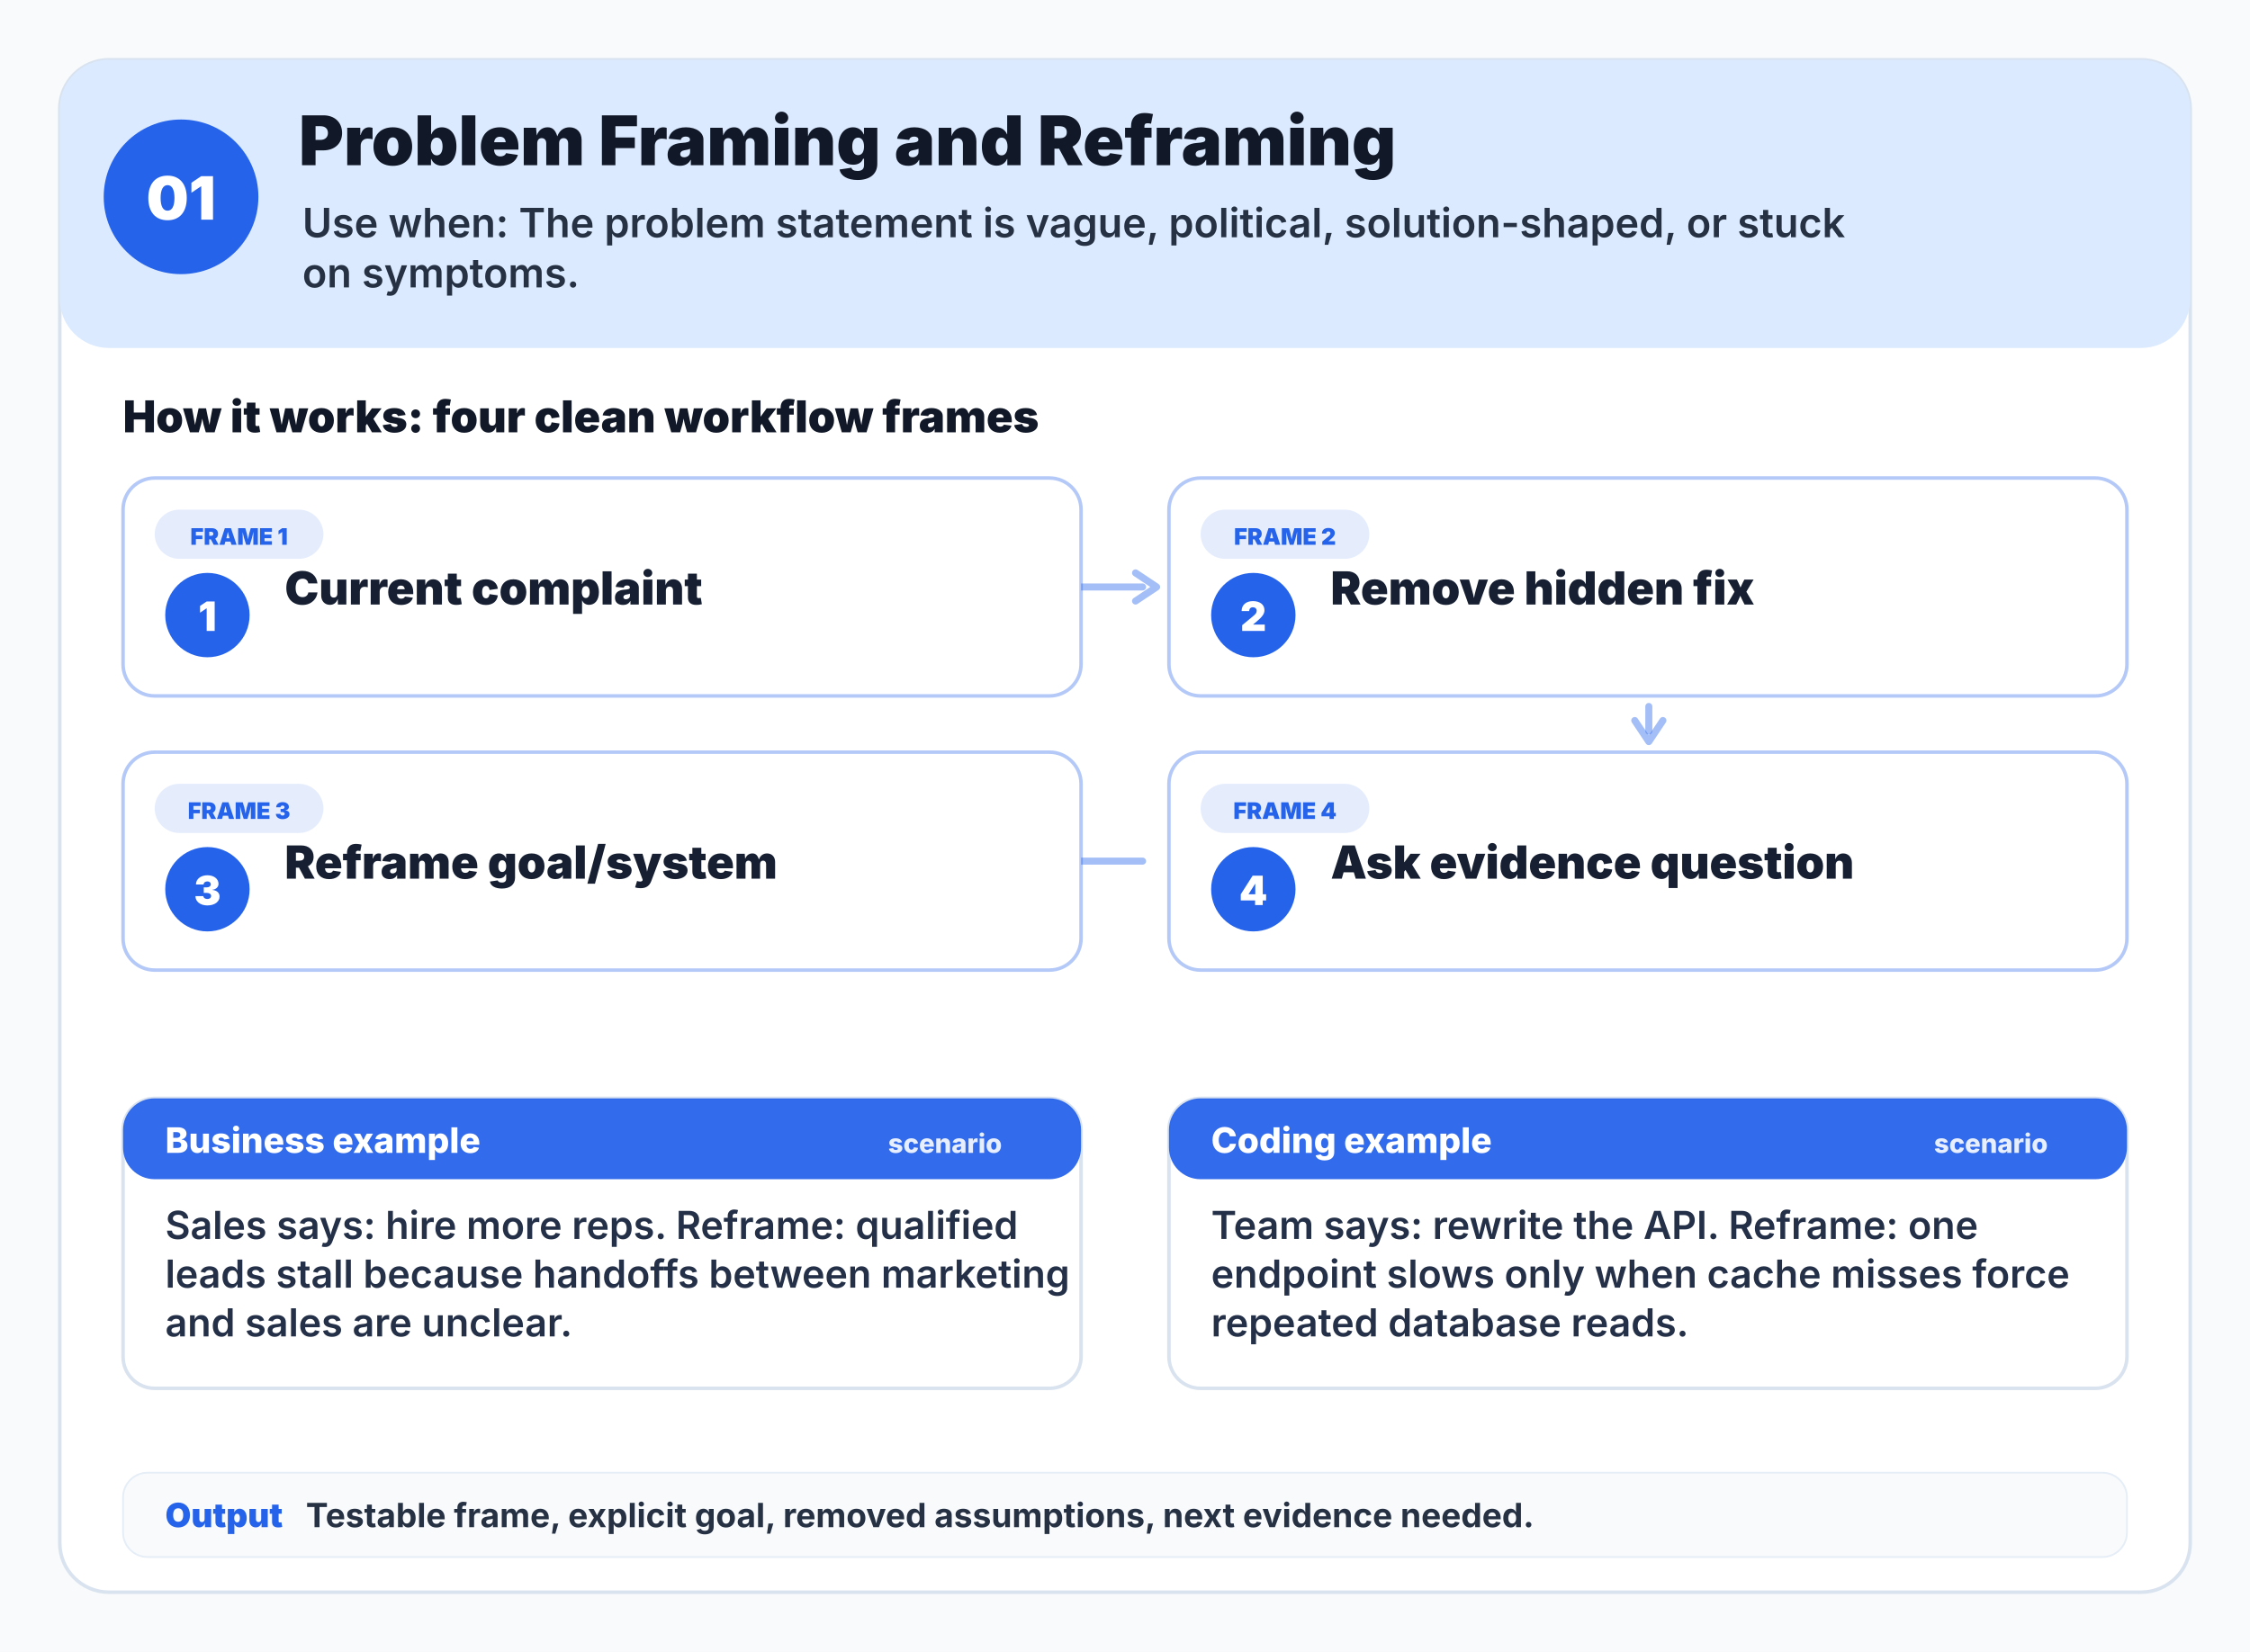
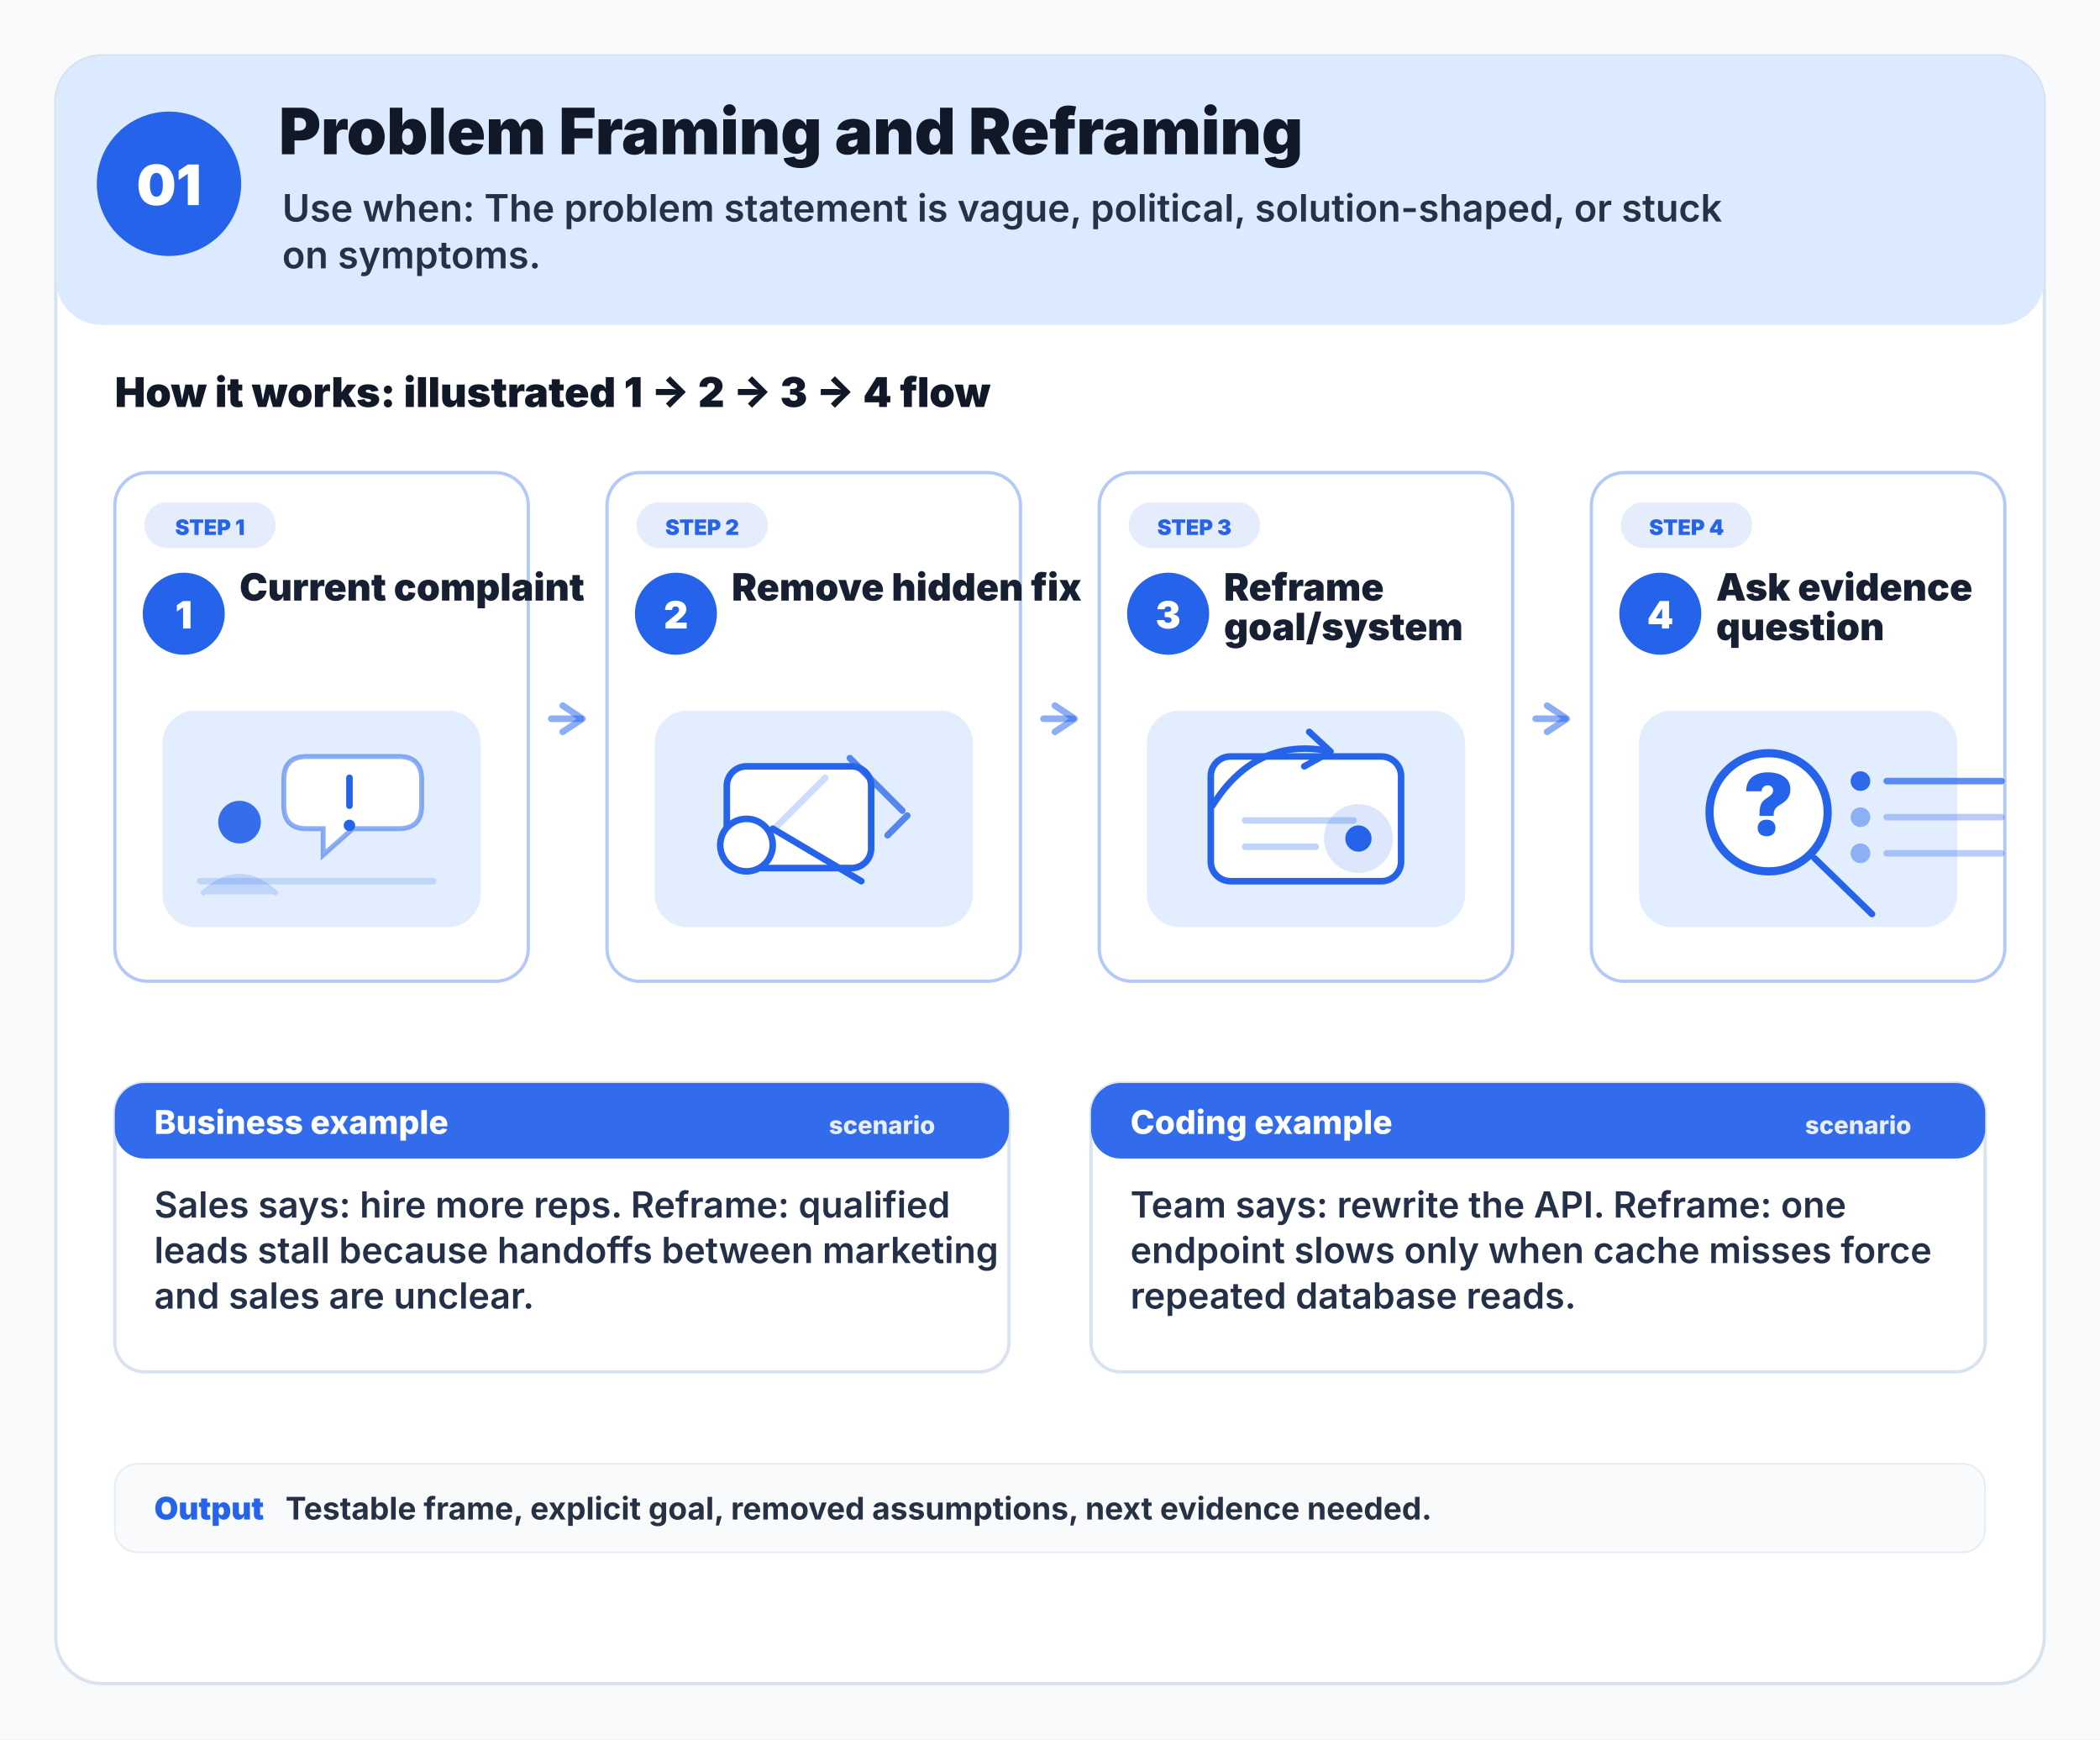
- <svg xmlns="http://www.w3.org/2000/svg" width="1280" height="940" viewBox="0 0 1280 940" role="img" aria-labelledby="title desc">
+ <svg xmlns="http://www.w3.org/2000/svg" width="1280" height="1060" viewBox="0 0 1280 1060" role="img" aria-labelledby="title desc">
  <style>
-     .frame-card .frame-bg { transition: stroke-width 160ms ease, filter 160ms ease, transform 160ms ease; }
+     .frame-card .frame-bg { transition: stroke-width 160ms ease, filter 160ms ease; }
    .frame-card:hover .frame-bg { stroke-width: 4; filter: url(#softShadow); }
    @media (prefers-reduced-motion: reduce) {
      .frame-card .frame-bg { transition: none; }
    }
  </style>
  <defs>
    <filter id="softShadow" x="-8%" y="-18%" width="116%" height="140%">
      <feDropShadow dx="0" dy="8" stdDeviation="8" flood-color="#0f172a" flood-opacity="0.13" />
    </filter>
  </defs>
-   <rect width="1280" height="940" fill="#f8fafc" />
-   <rect x="34" y="34" width="1212" height="872" rx="28" fill="#ffffff" stroke="#d9e2ef" stroke-width="2" />
+   <rect width="1280" height="1060" fill="#f8fafc" />
+   <rect x="34" y="34" width="1212" height="992" rx="28" fill="#ffffff" stroke="#d9e2ef" stroke-width="2" />
  <rect x="34" y="34" width="1212" height="164" rx="28" fill="#dbeafe" />
  <circle cx="103" cy="112" r="44" fill="#2563eb" />
  <text x="103" y="125" text-anchor="middle" font-size="34" font-weight="900" fill="#ffffff" font-family="Inter, ui-sans-serif, system-ui">01</text>
  <text x="170" y="94" font-size="39" font-weight="900" fill="#111827" font-family="Inter, ui-sans-serif, system-ui">Problem Framing and Reframing</text>
-   <text x="172" y="135" font-size="23" font-weight="560" fill="#263244" font-family="Inter, ui-sans-serif, system-ui, -apple-system, BlinkMacSystemFont, Segoe UI, Arial, sans-serif">
+   <text x="172" y="135" text-anchor="start" font-size="23" font-weight="560" fill="#263244" font-family="Inter, ui-sans-serif, system-ui, -apple-system, BlinkMacSystemFont, Segoe UI, Arial, sans-serif">
    <tspan x="172" dy="0">Use when: The problem statement is vague, political, solution-shaped, or stuck</tspan>
    <tspan x="172" dy="28.52">on symptoms.</tspan>
  </text>
-   <text x="70" y="246" font-size="25" font-weight="900" fill="#111827" font-family="Inter, ui-sans-serif, system-ui">How it works: four clean workflow frames</text>
-   <path d="M 604 334 H 650" stroke="#2563eb" stroke-width="4" stroke-linecap="round" opacity="0.42" />
-   <path d="M 646 326 L 658 334 L 646 342" fill="none" stroke="#2563eb" stroke-width="4" stroke-linecap="round" stroke-linejoin="round" opacity="0.42" />
-   <path d="M 938 402 V 416" stroke="#2563eb" stroke-width="4" stroke-linecap="round" opacity="0.42" />
-   <path d="M 930 410 L 938 422 L 946 410" fill="none" stroke="#2563eb" stroke-width="4" stroke-linecap="round" stroke-linejoin="round" opacity="0.42" />
-   <path d="M 650 490 H 604" stroke="#2563eb" stroke-width="4" stroke-linecap="round" opacity="0.42" />
-   <path d="M 610 482 L 598 490 L 610 498" fill="none" stroke="#2563eb" stroke-width="4" stroke-linecap="round" stroke-linejoin="round" opacity="0.42" />
+   <text x="70" y="248" font-size="25" font-weight="900" fill="#111827" font-family="Inter, ui-sans-serif, system-ui">How it works: illustrated 1 -&gt; 2 -&gt; 3 -&gt; 4 flow</text>
  <g class="frame-card">
-     <rect class="frame-bg" x="70" y="272" width="545" height="124" rx="18" fill="#ffffff" stroke="#2563eb" stroke-opacity="0.34" stroke-width="2" />
-     <rect x="88" y="290" width="96" height="28" rx="14" fill="#2563eb" opacity="0.12" />
-     <text x="136" y="310" text-anchor="middle" font-size="13" font-weight="900" fill="#2563eb" letter-spacing="0" font-family="Inter, ui-sans-serif, system-ui">FRAME 1</text>
-     <circle cx="118" cy="350" r="24" fill="#2563eb" />
-     <text x="118" y="359" text-anchor="middle" font-size="23" font-weight="900" fill="#ffffff" font-family="Inter, ui-sans-serif, system-ui">1</text>
-     <text x="162" y="344" font-size="26" font-weight="850" fill="#172033" font-family="Inter, ui-sans-serif, system-ui, -apple-system, BlinkMacSystemFont, Segoe UI, Arial, sans-serif">
-       <tspan x="162" dy="0">Current complaint</tspan>
+     <rect class="frame-bg" x="70" y="288" width="252" height="310" rx="20" fill="#ffffff" stroke="#2563eb" stroke-opacity="0.34" stroke-width="2" />
+     <rect x="88" y="306" width="80" height="28" rx="14" fill="#2563eb" opacity="0.12" />
+     <text x="128" y="326" text-anchor="middle" font-size="13" font-weight="900" fill="#2563eb" letter-spacing="0" font-family="Inter, ui-sans-serif, system-ui">STEP 1</text>
+     <circle cx="112" cy="374" r="25" fill="#2563eb" />
+     <text x="112" y="383" text-anchor="middle" font-size="23" font-weight="900" fill="#ffffff" font-family="Inter, ui-sans-serif, system-ui">1</text>
+     <text x="146" y="366" text-anchor="start" font-size="23" font-weight="850" fill="#172033" font-family="Inter, ui-sans-serif, system-ui, -apple-system, BlinkMacSystemFont, Segoe UI, Arial, sans-serif">
+       <tspan x="146" dy="0">Current complaint</tspan>
    </text>
+     <g class="step-art">
+       <rect x="99" y="433" width="194" height="132" rx="20" fill="#dbeafe" opacity="0.8" />
+       <g transform="translate(99, 433)">
+         <circle cx="47" cy="68" r="13" fill="#2563eb" opacity="0.92" />
+         <path d="M 24 112 Q 47 90 70 112" fill="#2563eb" opacity="0.18" stroke="#2563eb" stroke-width="3" />
+         <path d="M 88 28 H 144 Q 158 28 158 42 V 58 Q 158 72 144 72 H 116 L 98 88 V 72 H 88 Q 74 72 74 58 V 42 Q 74 28 88 28 Z" fill="#ffffff" stroke="#2563eb" stroke-opacity="0.52" stroke-width="3" />
+         <path d="M 114 41 V 58" stroke="#2563eb" stroke-width="4" stroke-linecap="round" stroke-linejoin="round" fill="none" />
+         <circle cx="114" cy="70" r="3.5" fill="#2563eb" />
+         <path d="M 23 104 H 165" stroke="#2563eb" stroke-width="4" stroke-linecap="round" stroke-linejoin="round" fill="none" opacity="0.18" />
+       </g>
+     </g>
  </g>
  <g class="frame-card">
-     <rect class="frame-bg" x="665" y="272" width="545" height="124" rx="18" fill="#ffffff" stroke="#2563eb" stroke-opacity="0.34" stroke-width="2" />
-     <rect x="683" y="290" width="96" height="28" rx="14" fill="#2563eb" opacity="0.12" />
-     <text x="731" y="310" text-anchor="middle" font-size="13" font-weight="900" fill="#2563eb" letter-spacing="0" font-family="Inter, ui-sans-serif, system-ui">FRAME 2</text>
-     <circle cx="713" cy="350" r="24" fill="#2563eb" />
-     <text x="713" y="359" text-anchor="middle" font-size="23" font-weight="900" fill="#ffffff" font-family="Inter, ui-sans-serif, system-ui">2</text>
-     <text x="757" y="344" font-size="26" font-weight="850" fill="#172033" font-family="Inter, ui-sans-serif, system-ui, -apple-system, BlinkMacSystemFont, Segoe UI, Arial, sans-serif">
-       <tspan x="757" dy="0">Remove hidden fix</tspan>
+     <rect class="frame-bg" x="370" y="288" width="252" height="310" rx="20" fill="#ffffff" stroke="#2563eb" stroke-opacity="0.34" stroke-width="2" />
+     <rect x="388" y="306" width="80" height="28" rx="14" fill="#2563eb" opacity="0.12" />
+     <text x="428" y="326" text-anchor="middle" font-size="13" font-weight="900" fill="#2563eb" letter-spacing="0" font-family="Inter, ui-sans-serif, system-ui">STEP 2</text>
+     <circle cx="412" cy="374" r="25" fill="#2563eb" />
+     <text x="412" y="383" text-anchor="middle" font-size="23" font-weight="900" fill="#ffffff" font-family="Inter, ui-sans-serif, system-ui">2</text>
+     <text x="446" y="366" text-anchor="start" font-size="23" font-weight="850" fill="#172033" font-family="Inter, ui-sans-serif, system-ui, -apple-system, BlinkMacSystemFont, Segoe UI, Arial, sans-serif">
+       <tspan x="446" dy="0">Remove hidden fix</tspan>
    </text>
+     <g class="step-art">
+       <rect x="399" y="433" width="194" height="132" rx="20" fill="#dbeafe" opacity="0.8" />
+       <g transform="translate(399, 433)">
+         <rect x="44" y="34" width="88" height="62" rx="12" fill="#ffffff" stroke="#2563eb" stroke-width="4" />
+         <path d="M 67 78 L 104 41" stroke="#2563eb" stroke-width="4" stroke-linecap="round" stroke-linejoin="round" fill="none" opacity="0.22" />
+         <path d="M 72 72 L 126 104" stroke="#2563eb" stroke-width="4" stroke-linecap="round" stroke-linejoin="round" fill="none" />
+         <circle cx="56" cy="82" r="16" fill="#ffffff" stroke="#2563eb" stroke-width="4" />
+         <path d="M 119 29 L 151 61" stroke="#2563eb" stroke-width="4" stroke-linecap="round" stroke-linejoin="round" fill="none" opacity="0.75" />
+         <path d="M 154 64 L 142 76" stroke="#2563eb" stroke-width="4" stroke-linecap="round" stroke-linejoin="round" fill="none" opacity="0.75" />
+       </g>
+     </g>
  </g>
  <g class="frame-card">
-     <rect class="frame-bg" x="70" y="428" width="545" height="124" rx="18" fill="#ffffff" stroke="#2563eb" stroke-opacity="0.34" stroke-width="2" />
-     <rect x="88" y="446" width="96" height="28" rx="14" fill="#2563eb" opacity="0.12" />
-     <text x="136" y="466" text-anchor="middle" font-size="13" font-weight="900" fill="#2563eb" letter-spacing="0" font-family="Inter, ui-sans-serif, system-ui">FRAME 3</text>
-     <circle cx="118" cy="506" r="24" fill="#2563eb" />
-     <text x="118" y="515" text-anchor="middle" font-size="23" font-weight="900" fill="#ffffff" font-family="Inter, ui-sans-serif, system-ui">3</text>
-     <text x="162" y="500" font-size="26" font-weight="850" fill="#172033" font-family="Inter, ui-sans-serif, system-ui, -apple-system, BlinkMacSystemFont, Segoe UI, Arial, sans-serif">
-       <tspan x="162" dy="0">Reframe goal/system</tspan>
+     <rect class="frame-bg" x="670" y="288" width="252" height="310" rx="20" fill="#ffffff" stroke="#2563eb" stroke-opacity="0.34" stroke-width="2" />
+     <rect x="688" y="306" width="80" height="28" rx="14" fill="#2563eb" opacity="0.12" />
+     <text x="728" y="326" text-anchor="middle" font-size="13" font-weight="900" fill="#2563eb" letter-spacing="0" font-family="Inter, ui-sans-serif, system-ui">STEP 3</text>
+     <circle cx="712" cy="374" r="25" fill="#2563eb" />
+     <text x="712" y="383" text-anchor="middle" font-size="23" font-weight="900" fill="#ffffff" font-family="Inter, ui-sans-serif, system-ui">3</text>
+     <text x="746" y="366" text-anchor="start" font-size="23" font-weight="850" fill="#172033" font-family="Inter, ui-sans-serif, system-ui, -apple-system, BlinkMacSystemFont, Segoe UI, Arial, sans-serif">
+       <tspan x="746" dy="0">Reframe</tspan>
+       <tspan x="746" dy="24.15">goal/system</tspan>
    </text>
+     <g class="step-art">
+       <rect x="699" y="433" width="194" height="132" rx="20" fill="#dbeafe" opacity="0.8" />
+       <g transform="translate(699, 433)">
+         <rect x="39" y="28" width="116" height="76" rx="12" fill="#ffffff" stroke="#2563eb" stroke-width="4" />
+         <path d="M 60 67 H 126" stroke="#2563eb" stroke-width="4" stroke-linecap="round" stroke-linejoin="round" fill="none" opacity="0.28" />
+         <path d="M 60 83 H 103" stroke="#2563eb" stroke-width="4" stroke-linecap="round" stroke-linejoin="round" fill="none" opacity="0.28" />
+         <path d="M 40 58 Q 65 18 107 24" stroke="#2563eb" stroke-width="4" stroke-linecap="round" stroke-linejoin="round" fill="none" />
+         <path d="M 99 13 L 112 25 L 96 34" fill="none" stroke="#2563eb" stroke-width="4" stroke-linecap="round" stroke-linejoin="round" />
+         <circle cx="129" cy="78" r="21" fill="#2563eb" opacity="0.16" />
+         <circle cx="129" cy="78" r="8" fill="#2563eb" />
+       </g>
+     </g>
  </g>
  <g class="frame-card">
-     <rect class="frame-bg" x="665" y="428" width="545" height="124" rx="18" fill="#ffffff" stroke="#2563eb" stroke-opacity="0.34" stroke-width="2" />
-     <rect x="683" y="446" width="96" height="28" rx="14" fill="#2563eb" opacity="0.12" />
-     <text x="731" y="466" text-anchor="middle" font-size="13" font-weight="900" fill="#2563eb" letter-spacing="0" font-family="Inter, ui-sans-serif, system-ui">FRAME 4</text>
-     <circle cx="713" cy="506" r="24" fill="#2563eb" />
-     <text x="713" y="515" text-anchor="middle" font-size="23" font-weight="900" fill="#ffffff" font-family="Inter, ui-sans-serif, system-ui">4</text>
-     <text x="757" y="500" font-size="26" font-weight="850" fill="#172033" font-family="Inter, ui-sans-serif, system-ui, -apple-system, BlinkMacSystemFont, Segoe UI, Arial, sans-serif">
-       <tspan x="757" dy="0">Ask evidence question</tspan>
+     <rect class="frame-bg" x="970" y="288" width="252" height="310" rx="20" fill="#ffffff" stroke="#2563eb" stroke-opacity="0.34" stroke-width="2" />
+     <rect x="988" y="306" width="80" height="28" rx="14" fill="#2563eb" opacity="0.12" />
+     <text x="1028" y="326" text-anchor="middle" font-size="13" font-weight="900" fill="#2563eb" letter-spacing="0" font-family="Inter, ui-sans-serif, system-ui">STEP 4</text>
+     <circle cx="1012" cy="374" r="25" fill="#2563eb" />
+     <text x="1012" y="383" text-anchor="middle" font-size="23" font-weight="900" fill="#ffffff" font-family="Inter, ui-sans-serif, system-ui">4</text>
+     <text x="1046" y="366" text-anchor="start" font-size="23" font-weight="850" fill="#172033" font-family="Inter, ui-sans-serif, system-ui, -apple-system, BlinkMacSystemFont, Segoe UI, Arial, sans-serif">
+       <tspan x="1046" dy="0">Ask evidence</tspan>
+       <tspan x="1046" dy="24.15">question</tspan>
    </text>
+     <g class="step-art">
+       <rect x="999" y="433" width="194" height="132" rx="20" fill="#dbeafe" opacity="0.8" />
+       <g transform="translate(999, 433)">
+         <circle cx="79" cy="62" r="36" fill="#ffffff" stroke="#2563eb" stroke-width="5" />
+         <path d="M 107 90 L 142 124" stroke="#2563eb" stroke-width="4" stroke-linecap="round" stroke-linejoin="round" fill="none" />
+         <text x="79" y="76" text-anchor="middle" font-size="52" font-weight="900" fill="#2563eb" font-family="Inter, ui-sans-serif, system-ui">?</text>
+         <circle cx="135" cy="43" r="6" fill="#2563eb" opacity="0.95" />
+         <line x1="151" y1="43" x2="221" y2="43" stroke="#2563eb" stroke-width="4" stroke-linecap="round" stroke-linejoin="round" fill="none" opacity="0.72" />
+         <circle cx="135" cy="65" r="6" fill="#2563eb" opacity="0.45" />
+         <line x1="151" y1="65" x2="221" y2="65" stroke="#2563eb" stroke-width="4" stroke-linecap="round" stroke-linejoin="round" fill="none" opacity="0.32" />
+         <circle cx="135" cy="87" r="6" fill="#2563eb" opacity="0.45" />
+         <line x1="151" y1="87" x2="221" y2="87" stroke="#2563eb" stroke-width="4" stroke-linecap="round" stroke-linejoin="round" fill="none" opacity="0.32" />
+       </g>
+     </g>
  </g>
-   <rect x="70" y="625" width="545" height="165" rx="18" fill="#ffffff" stroke="#d9e2ef" stroke-width="2" />
-   <rect x="70" y="625" width="545" height="46" rx="18" fill="#2563eb" opacity="0.94" />
-   <text x="94" y="656" font-size="20" font-weight="800" fill="#ffffff" font-family="Inter, ui-sans-serif, system-ui">Business example</text>
-   <text x="570" y="656" text-anchor="end" font-size="15" font-weight="800" fill="#ffffff" opacity="0.88" font-family="Inter, ui-sans-serif, system-ui">scenario</text>
-   <text x="94" y="705" font-size="22" font-weight="560" fill="#243047" font-family="Inter, ui-sans-serif, system-ui, -apple-system, BlinkMacSystemFont, Segoe UI, Arial, sans-serif">
+   <path d="M 336 438 H 354" stroke="#2563eb" stroke-width="4" stroke-linecap="round" opacity="0.52" />
+   <path d="M 343 430 L 355 438 L 343 446" fill="none" stroke="#2563eb" stroke-width="4" stroke-linecap="round" stroke-linejoin="round" opacity="0.52" />
+   <path d="M 636 438 H 654" stroke="#2563eb" stroke-width="4" stroke-linecap="round" opacity="0.52" />
+   <path d="M 643 430 L 655 438 L 643 446" fill="none" stroke="#2563eb" stroke-width="4" stroke-linecap="round" stroke-linejoin="round" opacity="0.52" />
+   <path d="M 936 438 H 954" stroke="#2563eb" stroke-width="4" stroke-linecap="round" opacity="0.52" />
+   <path d="M 943 430 L 955 438 L 943 446" fill="none" stroke="#2563eb" stroke-width="4" stroke-linecap="round" stroke-linejoin="round" opacity="0.52" />
+   <rect x="70" y="660" width="545" height="176" rx="18" fill="#ffffff" stroke="#d9e2ef" stroke-width="2" />
+   <rect x="70" y="660" width="545" height="46" rx="18" fill="#2563eb" opacity="0.94" />
+   <text x="94" y="691" font-size="20" font-weight="800" fill="#ffffff" font-family="Inter, ui-sans-serif, system-ui">Business example</text>
+   <text x="570" y="691" text-anchor="end" font-size="15" font-weight="800" fill="#ffffff" opacity="0.88" font-family="Inter, ui-sans-serif, system-ui">scenario</text>
+   <text x="94" y="742" text-anchor="start" font-size="22" font-weight="560" fill="#243047" font-family="Inter, ui-sans-serif, system-ui, -apple-system, BlinkMacSystemFont, Segoe UI, Arial, sans-serif">
    <tspan x="94" dy="0">Sales says: hire more reps. Reframe: qualified</tspan>
    <tspan x="94" dy="27.72">leads stall because handoffs between marketing</tspan>
    <tspan x="94" dy="27.72">and sales are unclear.</tspan>
  </text>
-   <rect x="665" y="625" width="545" height="165" rx="18" fill="#ffffff" stroke="#d9e2ef" stroke-width="2" />
-   <rect x="665" y="625" width="545" height="46" rx="18" fill="#2563eb" opacity="0.94" />
-   <text x="689" y="656" font-size="20" font-weight="800" fill="#ffffff" font-family="Inter, ui-sans-serif, system-ui">Coding example</text>
-   <text x="1165" y="656" text-anchor="end" font-size="15" font-weight="800" fill="#ffffff" opacity="0.88" font-family="Inter, ui-sans-serif, system-ui">scenario</text>
-   <text x="689" y="705" font-size="22" font-weight="560" fill="#243047" font-family="Inter, ui-sans-serif, system-ui, -apple-system, BlinkMacSystemFont, Segoe UI, Arial, sans-serif">
+   <rect x="665" y="660" width="545" height="176" rx="18" fill="#ffffff" stroke="#d9e2ef" stroke-width="2" />
+   <rect x="665" y="660" width="545" height="46" rx="18" fill="#2563eb" opacity="0.94" />
+   <text x="689" y="691" font-size="20" font-weight="800" fill="#ffffff" font-family="Inter, ui-sans-serif, system-ui">Coding example</text>
+   <text x="1165" y="691" text-anchor="end" font-size="15" font-weight="800" fill="#ffffff" opacity="0.88" font-family="Inter, ui-sans-serif, system-ui">scenario</text>
+   <text x="689" y="742" text-anchor="start" font-size="22" font-weight="560" fill="#243047" font-family="Inter, ui-sans-serif, system-ui, -apple-system, BlinkMacSystemFont, Segoe UI, Arial, sans-serif">
    <tspan x="689" dy="0">Team says: rewrite the API. Reframe: one</tspan>
    <tspan x="689" dy="27.72">endpoint slows only when cache misses force</tspan>
    <tspan x="689" dy="27.72">repeated database reads.</tspan>
  </text>
-   <rect x="70" y="838" width="1140" height="48" rx="14" fill="#f8fafc" stroke="#e5edf6" />
-   <text x="94" y="869" font-size="19" font-weight="900" fill="#2563eb" font-family="Inter, ui-sans-serif, system-ui">Output</text>
-   <text x="174" y="869" font-size="19" font-weight="650" fill="#263244" font-family="Inter, ui-sans-serif, system-ui, -apple-system, BlinkMacSystemFont, Segoe UI, Arial, sans-serif">
+   <rect x="70" y="892" width="1140" height="54" rx="14" fill="#f8fafc" stroke="#e5edf6" />
+   <text x="94" y="926" font-size="19" font-weight="900" fill="#2563eb" font-family="Inter, ui-sans-serif, system-ui">Output</text>
+   <text x="174" y="926" text-anchor="start" font-size="19" font-weight="650" fill="#263244" font-family="Inter, ui-sans-serif, system-ui, -apple-system, BlinkMacSystemFont, Segoe UI, Arial, sans-serif">
    <tspan x="174" dy="0">Testable frame, explicit goal, removed assumptions, next evidence needed.</tspan>
  </text>
</svg>
